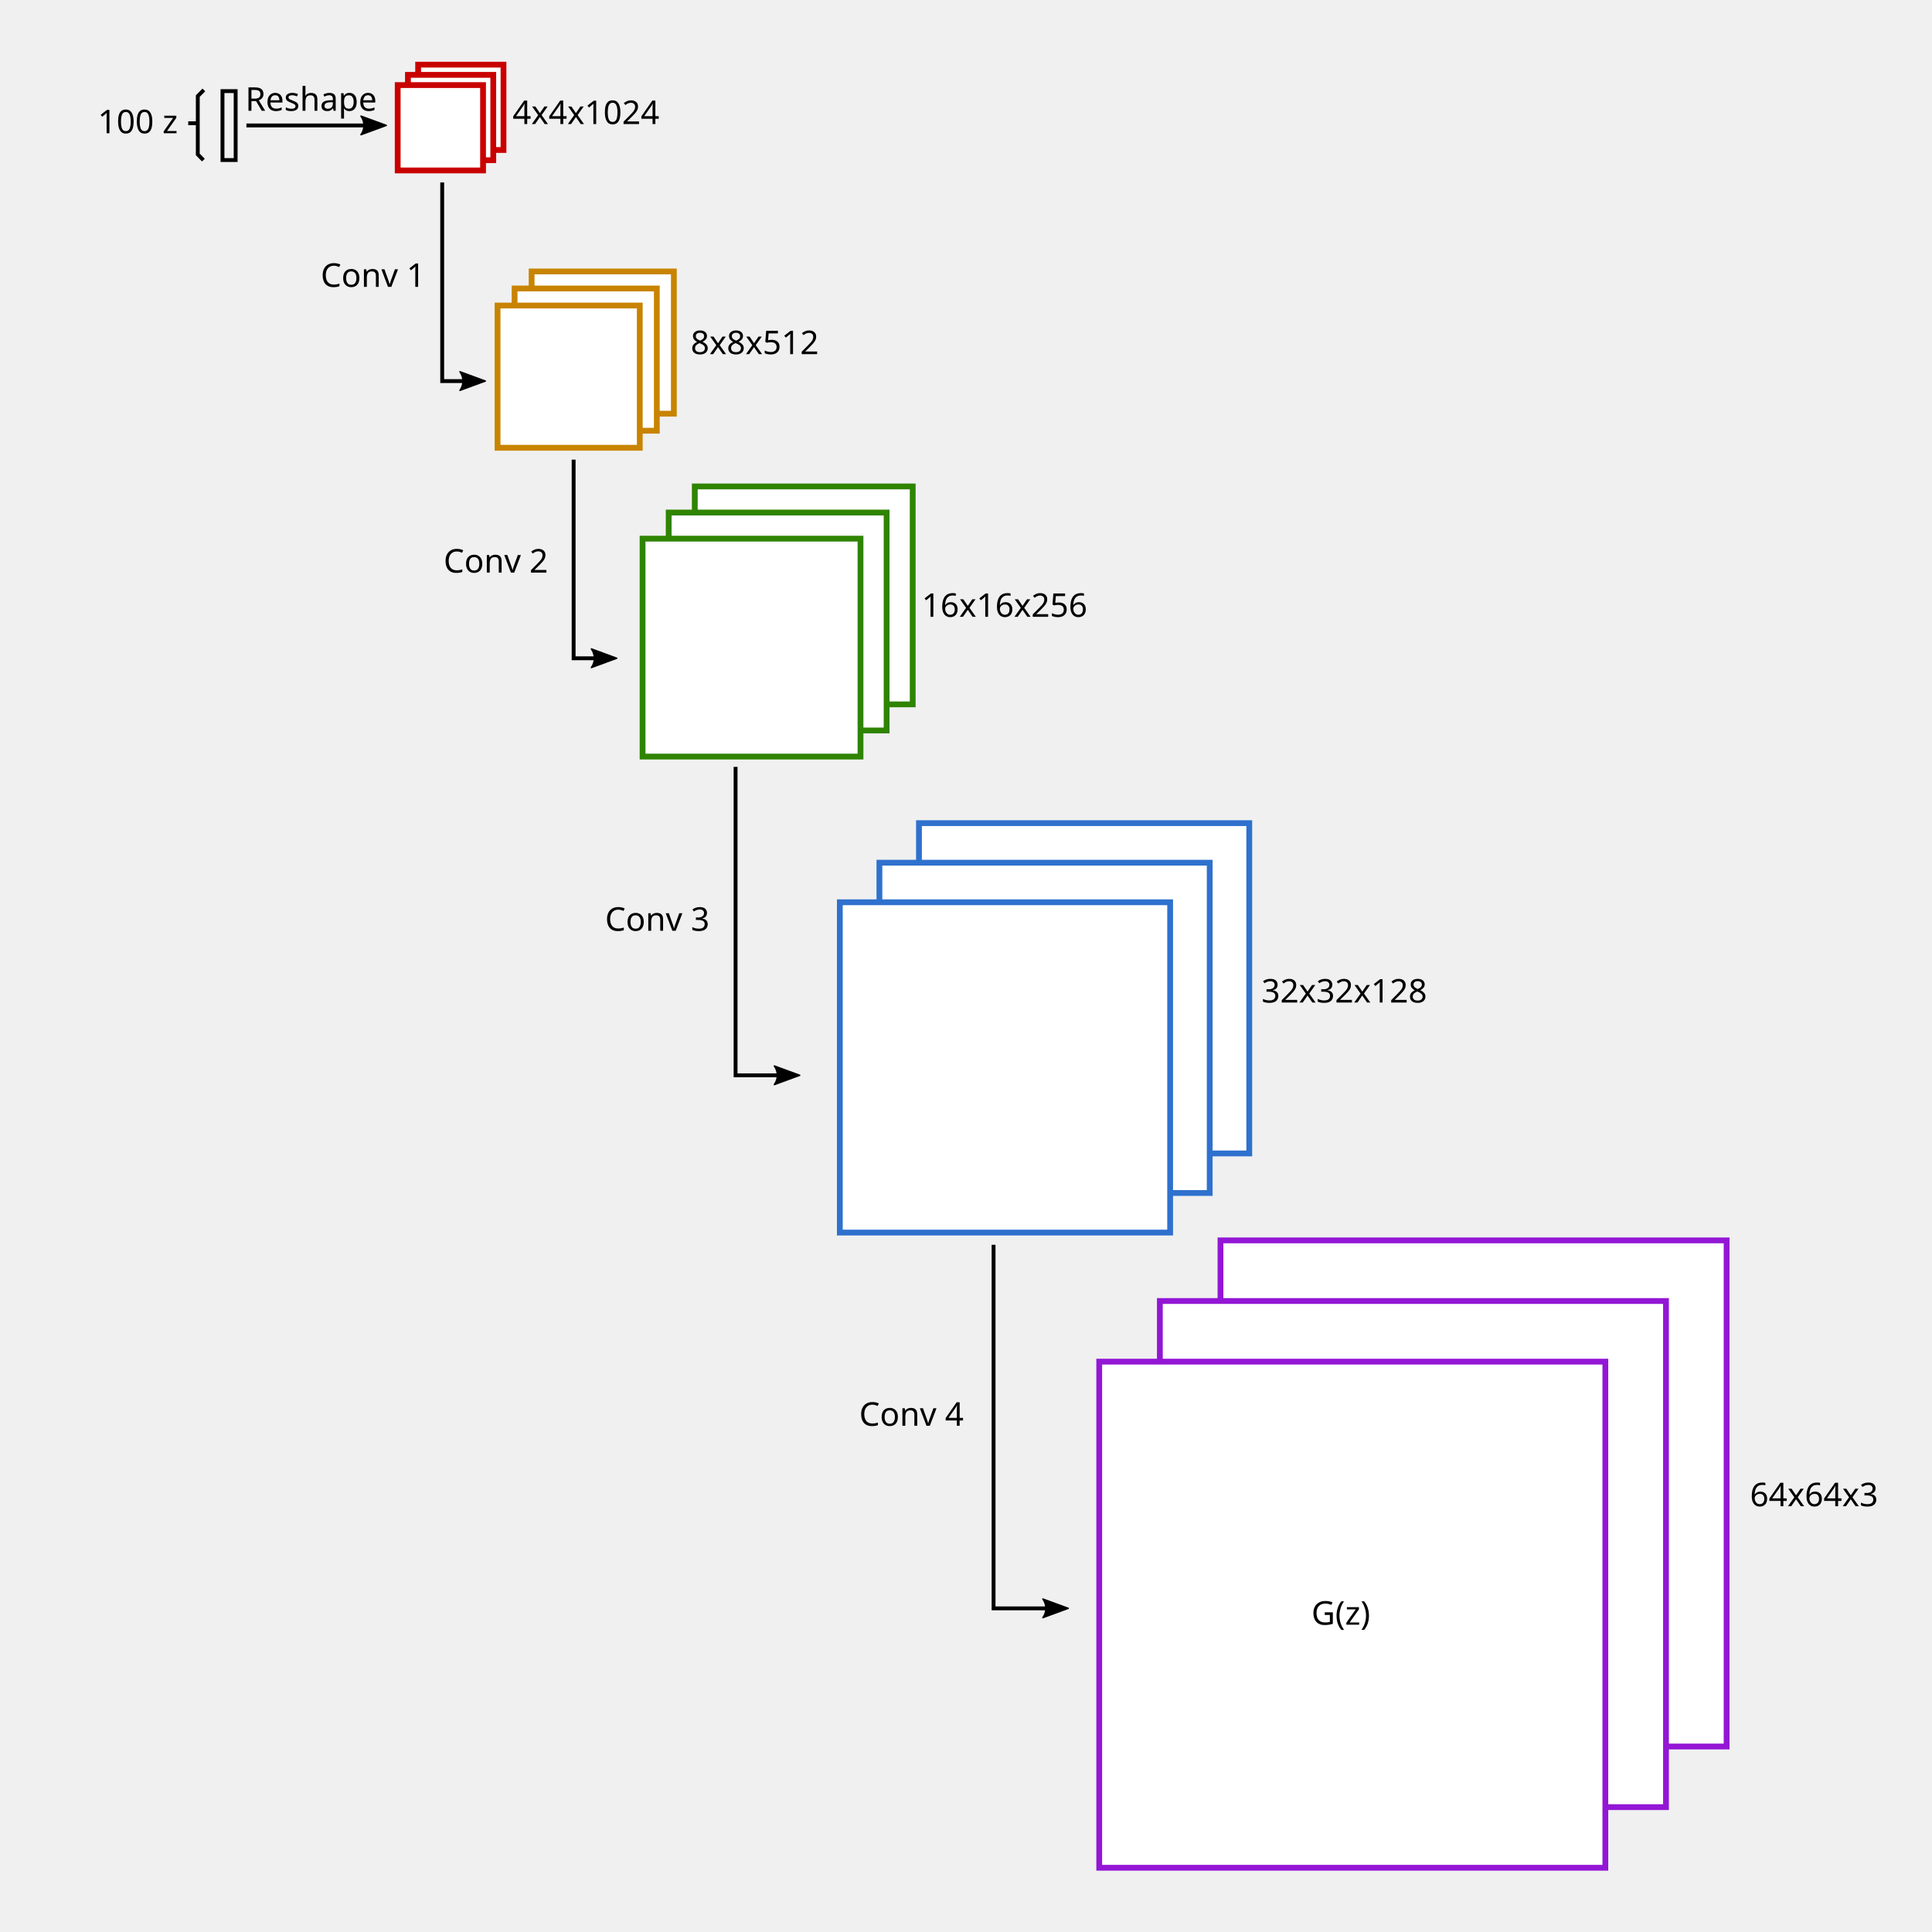
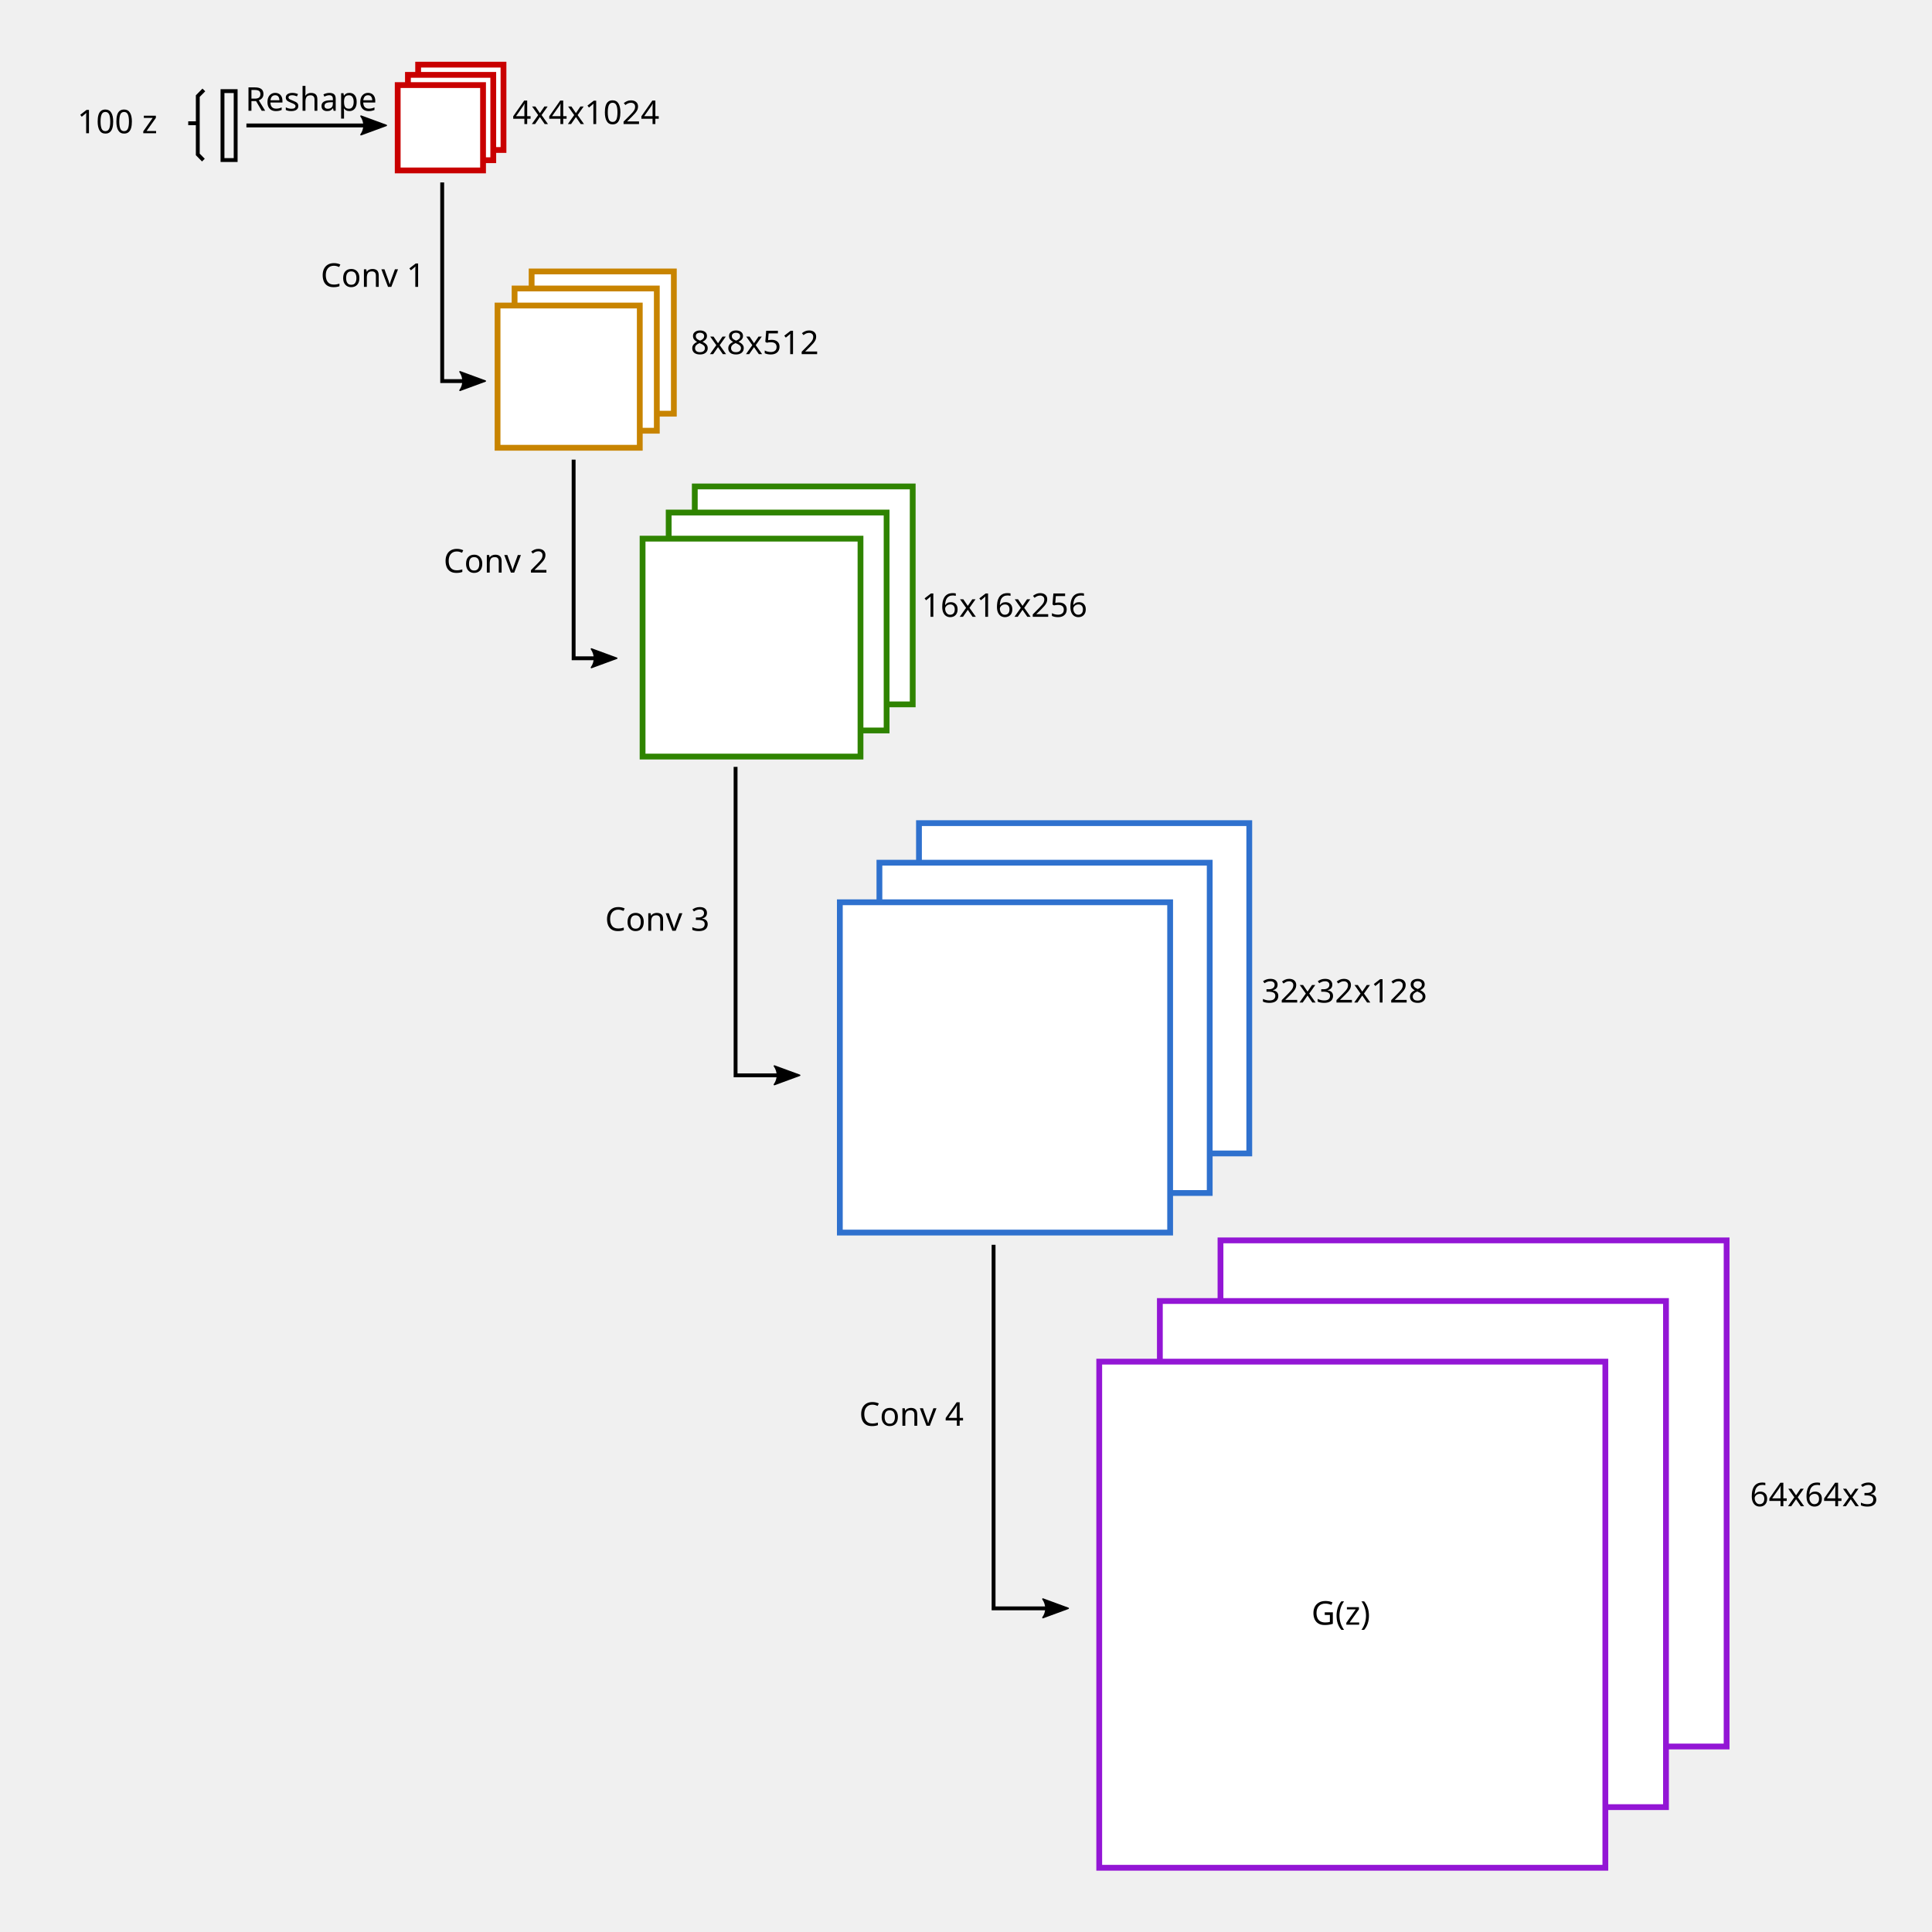
<svg xmlns="http://www.w3.org/2000/svg" width="1000mm" height="1000mm" viewBox="0 0 1000 1000" version="1.1" id="svg8">
  <defs id="defs2">
    <marker orient="auto" refY="0" refX="0" id="marker8850" style="overflow:visible">
      <path id="path8848" style="fill:#000000;fill-opacity:1;fill-rule:evenodd;stroke:#000000;stroke-width:0.625;stroke-linejoin:round;stroke-opacity:1" d="M 8.719,4.034 -2.207,0.016 8.719,-4.002 c -1.745,2.372 -1.735,5.617 -6e-7,8.035 z" transform="scale(-0.6)" />
    </marker>
    <marker style="overflow:visible" id="marker6516" refX="0" refY="0" orient="auto">
      <path transform="scale(-0.6)" d="M 8.719,4.034 -2.207,0.016 8.719,-4.002 c -1.745,2.372 -1.735,5.617 -6e-7,8.035 z" style="fill:#000000;fill-opacity:1;fill-rule:evenodd;stroke:#000000;stroke-width:0.625;stroke-linejoin:round;stroke-opacity:1" id="path6514" />
    </marker>
    <marker style="overflow:visible" id="marker3684" refX="0" refY="0" orient="auto">
      <path transform="scale(-0.6)" d="M 8.719,4.034 -2.207,0.016 8.719,-4.002 c -1.745,2.372 -1.735,5.617 -6e-7,8.035 z" style="fill:#000000;fill-opacity:1;fill-rule:evenodd;stroke:#000000;stroke-width:0.625;stroke-linejoin:round;stroke-opacity:1" id="path3682" />
    </marker>
    <marker orient="auto" refY="0" refX="0" id="marker1162" style="overflow:visible">
      <path id="path1160" style="fill:#000000;fill-opacity:1;fill-rule:evenodd;stroke:#000000;stroke-width:0.625;stroke-linejoin:round;stroke-opacity:1" d="M 8.719,4.034 -2.207,0.016 8.719,-4.002 c -1.745,2.372 -1.735,5.617 -6e-7,8.035 z" transform="scale(-0.6)" />
    </marker>
    <marker orient="auto" refY="0" refX="0" id="marker1126" style="overflow:visible">
      <path id="path1124" style="fill:#000000;fill-opacity:1;fill-rule:evenodd;stroke:#000000;stroke-width:0.625;stroke-linejoin:round;stroke-opacity:1" d="M 8.719,4.034 -2.207,0.016 8.719,-4.002 c -1.745,2.372 -1.735,5.617 -6e-7,8.035 z" transform="scale(-0.6)" />
    </marker>
    <marker orient="auto" refY="0" refX="0" id="marker1104" style="overflow:visible">
      <path id="path1102" style="fill:#000000;fill-opacity:1;fill-rule:evenodd;stroke:#000000;stroke-width:0.625;stroke-linejoin:round;stroke-opacity:1" d="M 8.719,4.034 -2.207,0.016 8.719,-4.002 c -1.745,2.372 -1.735,5.617 -6e-7,8.035 z" transform="scale(-0.6)" />
    </marker>
    <marker orient="auto" refY="0" refX="0" id="marker1094" style="overflow:visible">
      <path id="path1092" style="fill:#000000;fill-opacity:1;fill-rule:evenodd;stroke:#000000;stroke-width:0.625;stroke-linejoin:round;stroke-opacity:1" d="M 8.719,4.034 -2.207,0.016 8.719,-4.002 c -1.745,2.372 -1.735,5.617 -6e-7,8.035 z" transform="scale(-0.6)" />
    </marker>
    <marker orient="auto" refY="0" refX="0" id="marker1090" style="overflow:visible">
      <path id="path1088" style="fill:#000000;fill-opacity:1;fill-rule:evenodd;stroke:#000000;stroke-width:0.625;stroke-linejoin:round;stroke-opacity:1" d="M 8.719,4.034 -2.207,0.016 8.719,-4.002 c -1.745,2.372 -1.735,5.617 -6e-7,8.035 z" transform="scale(-0.6)" />
    </marker>
    <marker style="overflow:visible" id="marker1161" refX="0" refY="0" orient="auto">
      <path transform="scale(-0.6)" d="M 8.719,4.034 -2.207,0.016 8.719,-4.002 c -1.745,2.372 -1.735,5.617 -6e-7,8.035 z" style="fill:#000000;fill-opacity:1;fill-rule:evenodd;stroke:#000000;stroke-width:0.625;stroke-linejoin:round;stroke-opacity:1" id="path1159" />
    </marker>
    <marker style="overflow:visible" id="marker1151" refX="0" refY="0" orient="auto">
      <path transform="scale(-0.6)" d="M 8.719,4.034 -2.207,0.016 8.719,-4.002 c -1.745,2.372 -1.735,5.617 -6e-7,8.035 z" style="fill:#000000;fill-opacity:1;fill-rule:evenodd;stroke:#000000;stroke-width:0.625;stroke-linejoin:round;stroke-opacity:1" id="path1149" />
    </marker>
    <marker orient="auto" refY="0" refX="0" id="marker2776" style="overflow:visible">
      <path id="path2774" style="fill:#000000;fill-opacity:1;fill-rule:evenodd;stroke:#000000;stroke-width:0.625;stroke-linejoin:round;stroke-opacity:1" d="M 8.719,4.034 -2.207,0.016 8.719,-4.002 c -1.745,2.372 -1.735,5.617 -6e-7,8.035 z" transform="scale(-0.6)" />
    </marker>
    <marker orient="auto" refY="0" refX="0" id="Arrow2Mend" style="overflow:visible">
      <path id="path954" style="fill:#000000;fill-opacity:1;fill-rule:evenodd;stroke:#000000;stroke-width:0.625;stroke-linejoin:round;stroke-opacity:1" d="M 8.719,4.034 -2.207,0.016 8.719,-4.002 c -1.745,2.372 -1.735,5.617 -6e-7,8.035 z" transform="scale(-0.6)" />
    </marker>
  </defs>
  <g id="layer1" transform="translate(33.81005,182.9318)">
    <rect style="opacity:1;fill:none;fill-opacity:0.432;stroke:#000000;stroke-width:2;stroke-linecap:butt;stroke-linejoin:miter;stroke-miterlimit:4;stroke-dasharray:none;stroke-dashoffset:0;stroke-opacity:1;paint-order:normal" id="rect917" width="6.815" height="35.68" x="81.352" y="-135.771" />
    <path style="fill:none;stroke:#000000;stroke-width:2;stroke-linecap:butt;stroke-linejoin:miter;stroke-miterlimit:4;stroke-dasharray:none;stroke-opacity:1;marker-end:url(#Arrow2Mend)" d="M 93.733,-118.001 H 163.486" id="path925" />
    <text xml:space="preserve" style="font-style:normal;font-weight:normal;font-size:10.583px;line-height:1.25;font-family:sans-serif;letter-spacing:0px;word-spacing:0px;fill:#000000;fill-opacity:1;stroke:none;stroke-width:0.265" x="104.606" y="73.833" id="text1295">
      <tspan id="tspan1293" x="104.606" y="83.488" style="stroke-width:0.265" />
    </text>
    <text id="text1518" y="-118.729" x="231.473" style="font-style:normal;font-weight:normal;font-size:10.583px;line-height:1.25;font-family:sans-serif;letter-spacing:0px;word-spacing:0px;fill:#000000;fill-opacity:1;stroke:none;stroke-width:0.265" xml:space="preserve">
      <tspan style="font-size:16.933px;stroke-width:0.265" y="-118.729" x="231.473" id="tspan1516">4x4x1024</tspan>
    </text>
    <path style="fill:none;stroke:#000000;stroke-width:2;stroke-linecap:butt;stroke-linejoin:miter;stroke-miterlimit:4;stroke-dasharray:none;stroke-opacity:1" d="m 71.701,-136.375 -3.139,3.187 v 30.177 l 2.905,2.95" id="path1520" />
    <path style="fill:none;stroke:#000000;stroke-width:2;stroke-linecap:butt;stroke-linejoin:miter;stroke-miterlimit:4;stroke-dasharray:none;stroke-opacity:1" d="M 68.495,-119.137 H 63.617" id="path1522" />
-     <text xml:space="preserve" style="font-style:normal;font-weight:normal;font-size:10.583px;line-height:1.25;font-family:sans-serif;letter-spacing:0px;word-spacing:0px;fill:#000000;fill-opacity:1;stroke:none;stroke-width:0.265" x="16.808" y="-113.966" id="text1526">
-       <tspan id="tspan1524" x="16.808" y="-113.966" style="font-size:16.933px;stroke-width:0.265">100 z</tspan>
+     <text xml:space="preserve" style="font-style:normal;font-weight:normal;font-size:10.583px;line-height:1.25;font-family:sans-serif;letter-spacing:0px;word-spacing:0px;fill:#000000;fill-opacity:1;stroke:none;stroke-width:0.265" x="6.225" y="-113.966" id="text1526">
+       <tspan id="tspan1524" x="6.225" y="-113.966" style="font-size:16.933px;stroke-width:0.265">100 z</tspan>
    </text>
    <text id="text997" y="-125.604" x="93.166" style="font-style:normal;font-weight:normal;font-size:8.187px;line-height:1.25;font-family:sans-serif;letter-spacing:0px;word-spacing:0px;fill:#000000;fill-opacity:1;stroke:none;stroke-width:0.205" xml:space="preserve">
      <tspan style="font-size:16.933px;stroke-width:0.205" y="-125.604" x="93.166" id="tspan995">Reshape</tspan>
    </text>
    <text id="text1135" y="-34.464" x="132.177" style="font-style:normal;font-weight:normal;font-size:10.583px;line-height:1.25;font-family:sans-serif;letter-spacing:0px;word-spacing:0px;fill:#000000;fill-opacity:1;stroke:none;stroke-width:0.265" xml:space="preserve">
      <tspan style="font-size:16.933px;stroke-width:0.265" y="-34.464" x="132.177" id="tspan1133">Conv 1</tspan>
    </text>
    <g id="g1005" transform="translate(18.03873,-230.9614)" style="stroke-width:3;stroke-miterlimit:4;stroke-dasharray:none">
      <rect y="81.488" x="164.583" height="44.174" width="44.174" id="rect992" style="opacity:1;fill:#ffffff;fill-opacity:1;stroke:#c90000;stroke-width:3;stroke-linecap:butt;stroke-linejoin:miter;stroke-miterlimit:4;stroke-dasharray:none;stroke-dashoffset:0;stroke-opacity:1;paint-order:normal" />
      <rect style="opacity:1;fill:#ffffff;fill-opacity:1;stroke:#c90000;stroke-width:3;stroke-linecap:butt;stroke-linejoin:miter;stroke-miterlimit:4;stroke-dasharray:none;stroke-dashoffset:0;stroke-opacity:1;paint-order:normal" id="rect998" width="44.174" height="44.174" x="159.292" y="86.779" />
      <rect y="92.071" x="154" height="44.174" width="44.174" id="rect1000" style="opacity:1;fill:#ffffff;fill-opacity:1;stroke:#c90000;stroke-width:3;stroke-linecap:butt;stroke-linejoin:miter;stroke-miterlimit:4;stroke-dasharray:none;stroke-dashoffset:0;stroke-opacity:1;paint-order:normal" />
    </g>
    <text xml:space="preserve" style="font-style:normal;font-weight:normal;font-size:10.583px;line-height:1.25;font-family:sans-serif;letter-spacing:0px;word-spacing:0px;fill:#000000;fill-opacity:1;stroke:none;stroke-width:0.265" x="323.668" y="0.366" id="text1024">
      <tspan id="tspan1022" x="323.668" y="0.366" style="font-size:16.933px;stroke-width:0.265">8x8x512</tspan>
    </text>
    <g transform="matrix(1.666522,0,0,1.666522,-32.92468,-178.2272)" id="g1032" style="stroke:#c88400;stroke-width:1.8;stroke-miterlimit:4;stroke-dasharray:none;stroke-opacity:1">
      <rect style="opacity:1;fill:#ffffff;fill-opacity:1;stroke:#c88400;stroke-width:1.8;stroke-linecap:butt;stroke-linejoin:miter;stroke-miterlimit:4;stroke-dasharray:none;stroke-dashoffset:0;stroke-opacity:1;paint-order:normal" id="rect1026" width="44.174" height="44.174" x="164.583" y="81.488" />
      <rect y="86.779" x="159.292" height="44.174" width="44.174" id="rect1028" style="opacity:1;fill:#ffffff;fill-opacity:1;stroke:#c88400;stroke-width:1.8;stroke-linecap:butt;stroke-linejoin:miter;stroke-miterlimit:4;stroke-dasharray:none;stroke-dashoffset:0;stroke-opacity:1;paint-order:normal" />
      <rect style="opacity:1;fill:#ffffff;fill-opacity:1;stroke:#c88400;stroke-width:1.8;stroke-linecap:butt;stroke-linejoin:miter;stroke-miterlimit:4;stroke-dasharray:none;stroke-dashoffset:0;stroke-opacity:1;paint-order:normal" id="rect1030" width="44.174" height="44.174" x="154" y="92.071" />
    </g>
    <text id="text1042" y="136.33" x="443.264" style="font-style:normal;font-weight:normal;font-size:10.583px;line-height:1.25;font-family:sans-serif;letter-spacing:0px;word-spacing:0px;fill:#000000;fill-opacity:1;stroke:none;stroke-width:0.265" xml:space="preserve">
      <tspan style="font-size:16.933px;stroke-width:0.265" y="136.33" x="443.264" id="tspan1040">16x16x256</tspan>
    </text>
    <g style="stroke:#2f8400;stroke-width:1.175;stroke-miterlimit:4;stroke-dasharray:none;stroke-opacity:1" id="g1050" transform="matrix(2.553449,0,0,2.553449,-94.44415,-139.2266)">
      <rect y="81.488" x="164.583" height="44.174" width="44.174" id="rect1044" style="opacity:1;fill:#ffffff;fill-opacity:1;stroke:#2f8400;stroke-width:1.175;stroke-linecap:butt;stroke-linejoin:miter;stroke-miterlimit:4;stroke-dasharray:none;stroke-dashoffset:0;stroke-opacity:1;paint-order:normal" />
      <rect style="opacity:1;fill:#ffffff;fill-opacity:1;stroke:#2f8400;stroke-width:1.175;stroke-linecap:butt;stroke-linejoin:miter;stroke-miterlimit:4;stroke-dasharray:none;stroke-dashoffset:0;stroke-opacity:1;paint-order:normal" id="rect1046" width="44.174" height="44.174" x="159.292" y="86.779" />
      <rect y="92.071" x="154" height="44.174" width="44.174" id="rect1048" style="opacity:1;fill:#ffffff;fill-opacity:1;stroke:#2f8400;stroke-width:1.175;stroke-linecap:butt;stroke-linejoin:miter;stroke-miterlimit:4;stroke-dasharray:none;stroke-dashoffset:0;stroke-opacity:1;paint-order:normal" />
    </g>
    <text xml:space="preserve" style="font-style:normal;font-weight:normal;font-size:10.583px;line-height:1.25;font-family:sans-serif;letter-spacing:0px;word-spacing:0px;fill:#000000;fill-opacity:1;stroke:none;stroke-width:0.265" x="619.12" y="335.976" id="text1060">
      <tspan id="tspan1058" x="619.12" y="335.976" style="font-size:16.933px;stroke-width:0.265">32x32x128</tspan>
    </text>
    <g transform="matrix(3.87019,0,0,3.87019,-195.1178,-72.25101)" id="g1068" style="stroke:#2f71ce;stroke-width:0.775;stroke-miterlimit:4;stroke-dasharray:none;stroke-opacity:1">
      <rect style="opacity:1;fill:#ffffff;fill-opacity:1;stroke:#2f71ce;stroke-width:0.775;stroke-linecap:butt;stroke-linejoin:miter;stroke-miterlimit:4;stroke-dasharray:none;stroke-dashoffset:0;stroke-opacity:1;paint-order:normal" id="rect1062" width="44.174" height="44.174" x="164.583" y="81.488" />
      <rect y="86.779" x="159.292" height="44.174" width="44.174" id="rect1064" style="opacity:1;fill:#ffffff;fill-opacity:1;stroke:#2f71ce;stroke-width:0.775;stroke-linecap:butt;stroke-linejoin:miter;stroke-miterlimit:4;stroke-dasharray:none;stroke-dashoffset:0;stroke-opacity:1;paint-order:normal" />
      <rect style="opacity:1;fill:#ffffff;fill-opacity:1;stroke:#2f71ce;stroke-width:0.775;stroke-linecap:butt;stroke-linejoin:miter;stroke-miterlimit:4;stroke-dasharray:none;stroke-dashoffset:0;stroke-opacity:1;paint-order:normal" id="rect1066" width="44.174" height="44.174" x="154" y="92.071" />
    </g>
    <text id="text1078" y="596.693" x="871.967" style="font-style:normal;font-weight:normal;font-size:10.583px;line-height:1.25;font-family:sans-serif;letter-spacing:0px;word-spacing:0px;fill:#000000;fill-opacity:1;stroke:none;stroke-width:0.265" xml:space="preserve">
      <tspan style="font-size:16.933px;stroke-width:0.265" y="596.693" x="871.967" id="tspan1076">64x64x3</tspan>
    </text>
    <g style="stroke:#9316d5;stroke-width:0.506;stroke-miterlimit:4;stroke-dasharray:none;stroke-opacity:1" id="g1086" transform="matrix(5.930302,0,0,5.930302,-378.1153,-24.15729)">
      <rect y="81.488" x="164.583" height="44.174" width="44.174" id="rect1080" style="opacity:1;fill:#ffffff;fill-opacity:1;stroke:#9316d5;stroke-width:0.506;stroke-linecap:butt;stroke-linejoin:miter;stroke-miterlimit:4;stroke-dasharray:none;stroke-dashoffset:0;stroke-opacity:1;paint-order:normal" />
      <rect style="opacity:1;fill:#ffffff;fill-opacity:1;stroke:#9316d5;stroke-width:0.506;stroke-linecap:butt;stroke-linejoin:miter;stroke-miterlimit:4;stroke-dasharray:none;stroke-dashoffset:0;stroke-opacity:1;paint-order:normal" id="rect1082" width="44.174" height="44.174" x="159.292" y="86.779" />
      <rect y="92.071" x="154" height="44.174" width="44.174" id="rect1084" style="opacity:1;fill:#ffffff;fill-opacity:1;stroke:#9316d5;stroke-width:0.506;stroke-linecap:butt;stroke-linejoin:miter;stroke-miterlimit:4;stroke-dasharray:none;stroke-dashoffset:0;stroke-opacity:1;paint-order:normal" />
    </g>
    <text xml:space="preserve" style="font-style:normal;font-weight:normal;font-size:10.583px;line-height:1.25;font-family:sans-serif;letter-spacing:0px;word-spacing:0px;fill:#000000;fill-opacity:1;stroke:none;stroke-width:0.265" x="644.985" y="658.003" id="text1114">
      <tspan id="tspan1112" x="644.985" y="658.003" style="font-size:16.933px;stroke-width:0.265">G(z)</tspan>
    </text>
    <path style="fill:none;stroke:#000000;stroke-width:2;stroke-linecap:butt;stroke-linejoin:miter;stroke-miterlimit:4;stroke-dasharray:none;stroke-opacity:1;marker-end:url(#marker3684)" d="M 195.072,-88.504 V 14.319 h 19.666" id="path896" />
    <text xml:space="preserve" style="font-style:normal;font-weight:normal;font-size:10.583px;line-height:1.25;font-family:sans-serif;letter-spacing:0px;word-spacing:0px;fill:#000000;fill-opacity:1;stroke:none;stroke-width:0.265" x="195.785" y="113.427" id="text3346">
      <tspan id="tspan3344" x="195.785" y="113.427" style="font-size:16.933px;stroke-width:0.265">Conv 2</tspan>
    </text>
    <path id="path3348" d="M 263.097,54.97 V 157.793 h 19.666" style="fill:none;stroke:#000000;stroke-width:2;stroke-linecap:butt;stroke-linejoin:miter;stroke-miterlimit:4;stroke-dasharray:none;stroke-opacity:1;marker-end:url(#marker1162)" />
    <text id="text6344" y="298.832" x="279.359" style="font-style:normal;font-weight:normal;font-size:10.583px;line-height:1.25;font-family:sans-serif;letter-spacing:0px;word-spacing:0px;fill:#000000;fill-opacity:1;stroke:none;stroke-width:0.265" xml:space="preserve">
      <tspan style="font-size:16.933px;stroke-width:0.265" y="298.832" x="279.359" id="tspan6342">Conv 3</tspan>
    </text>
    <path style="fill:none;stroke:#000000;stroke-width:2;stroke-linecap:butt;stroke-linejoin:miter;stroke-miterlimit:4;stroke-dasharray:none;stroke-opacity:1;marker-end:url(#marker6516)" d="M 346.924,213.997 V 373.654 H 377.459" id="path6346" />
    <text xml:space="preserve" style="font-style:normal;font-weight:normal;font-size:10.583px;line-height:1.25;font-family:sans-serif;letter-spacing:0px;word-spacing:0px;fill:#000000;fill-opacity:1;stroke:none;stroke-width:0.265" x="410.9" y="555.042" id="text8678">
      <tspan id="tspan8676" x="410.9" y="555.042" style="font-size:16.933px;stroke-width:0.265">Conv 4</tspan>
    </text>
    <path id="path8680" d="m 480.464,461.373 v 188.181 h 35.991" style="fill:none;stroke:#000000;stroke-width:2;stroke-linecap:butt;stroke-linejoin:miter;stroke-miterlimit:4;stroke-dasharray:none;stroke-opacity:1;marker-end:url(#marker8850)" />
  </g>
</svg>
